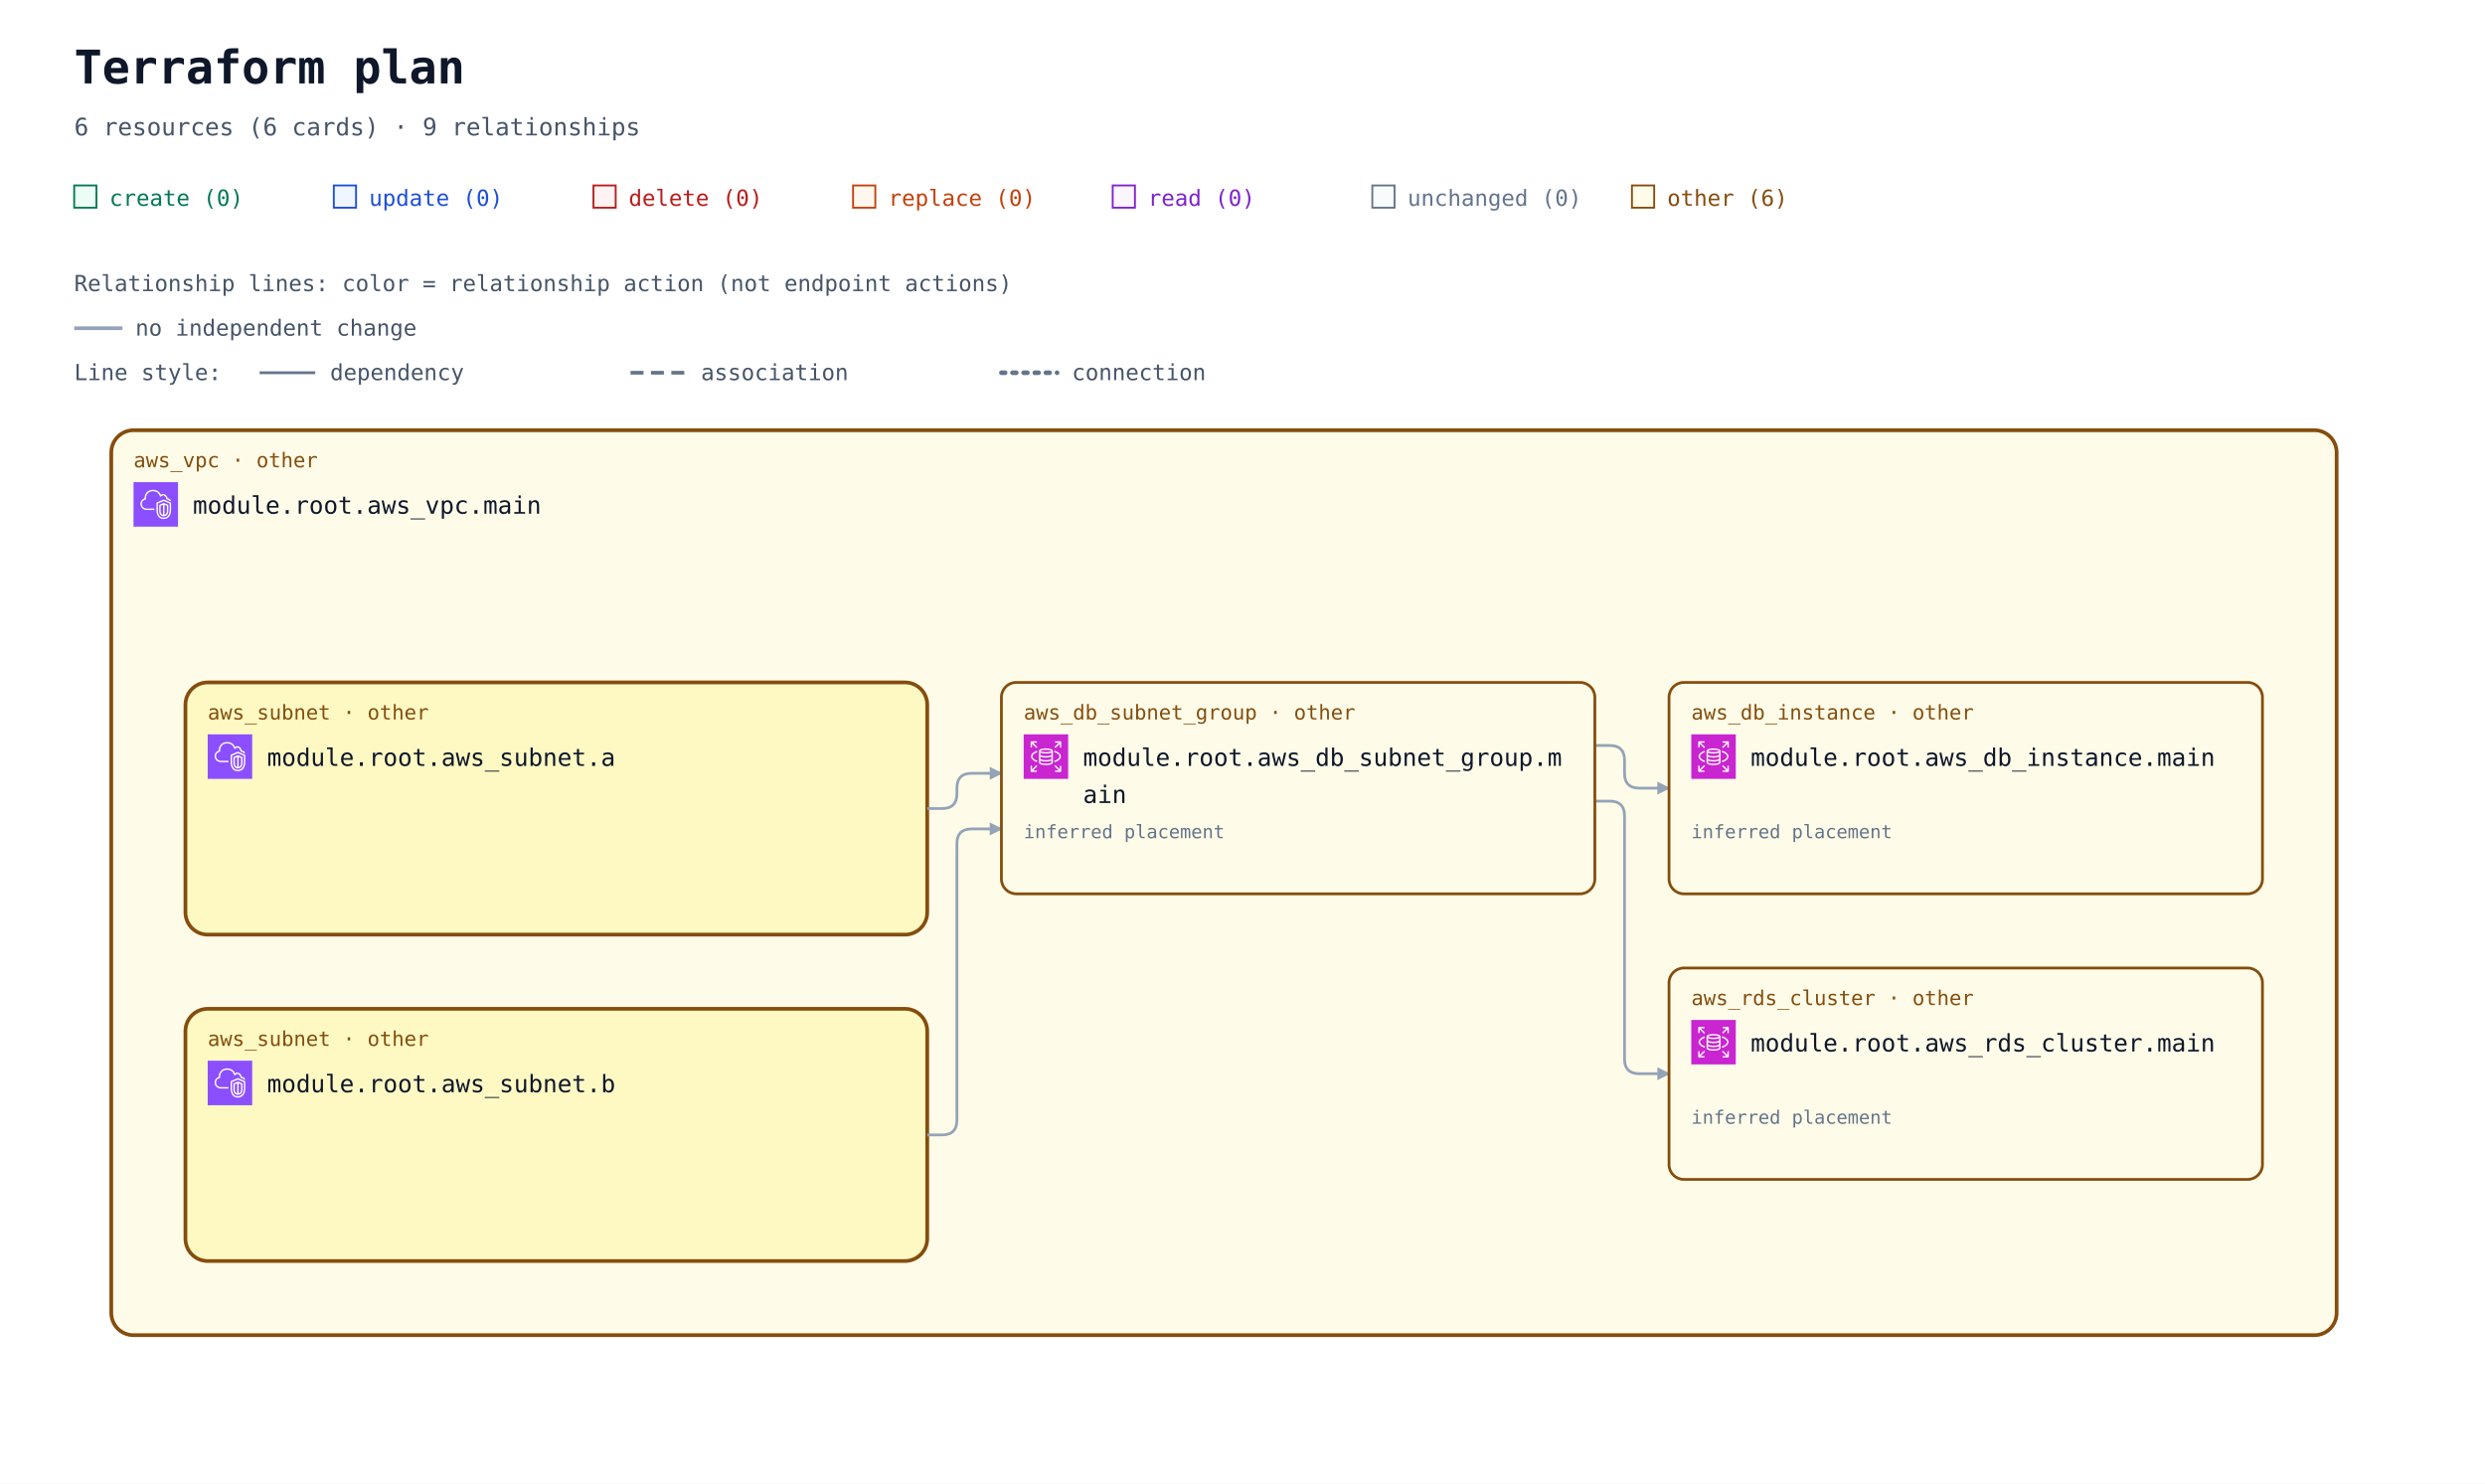
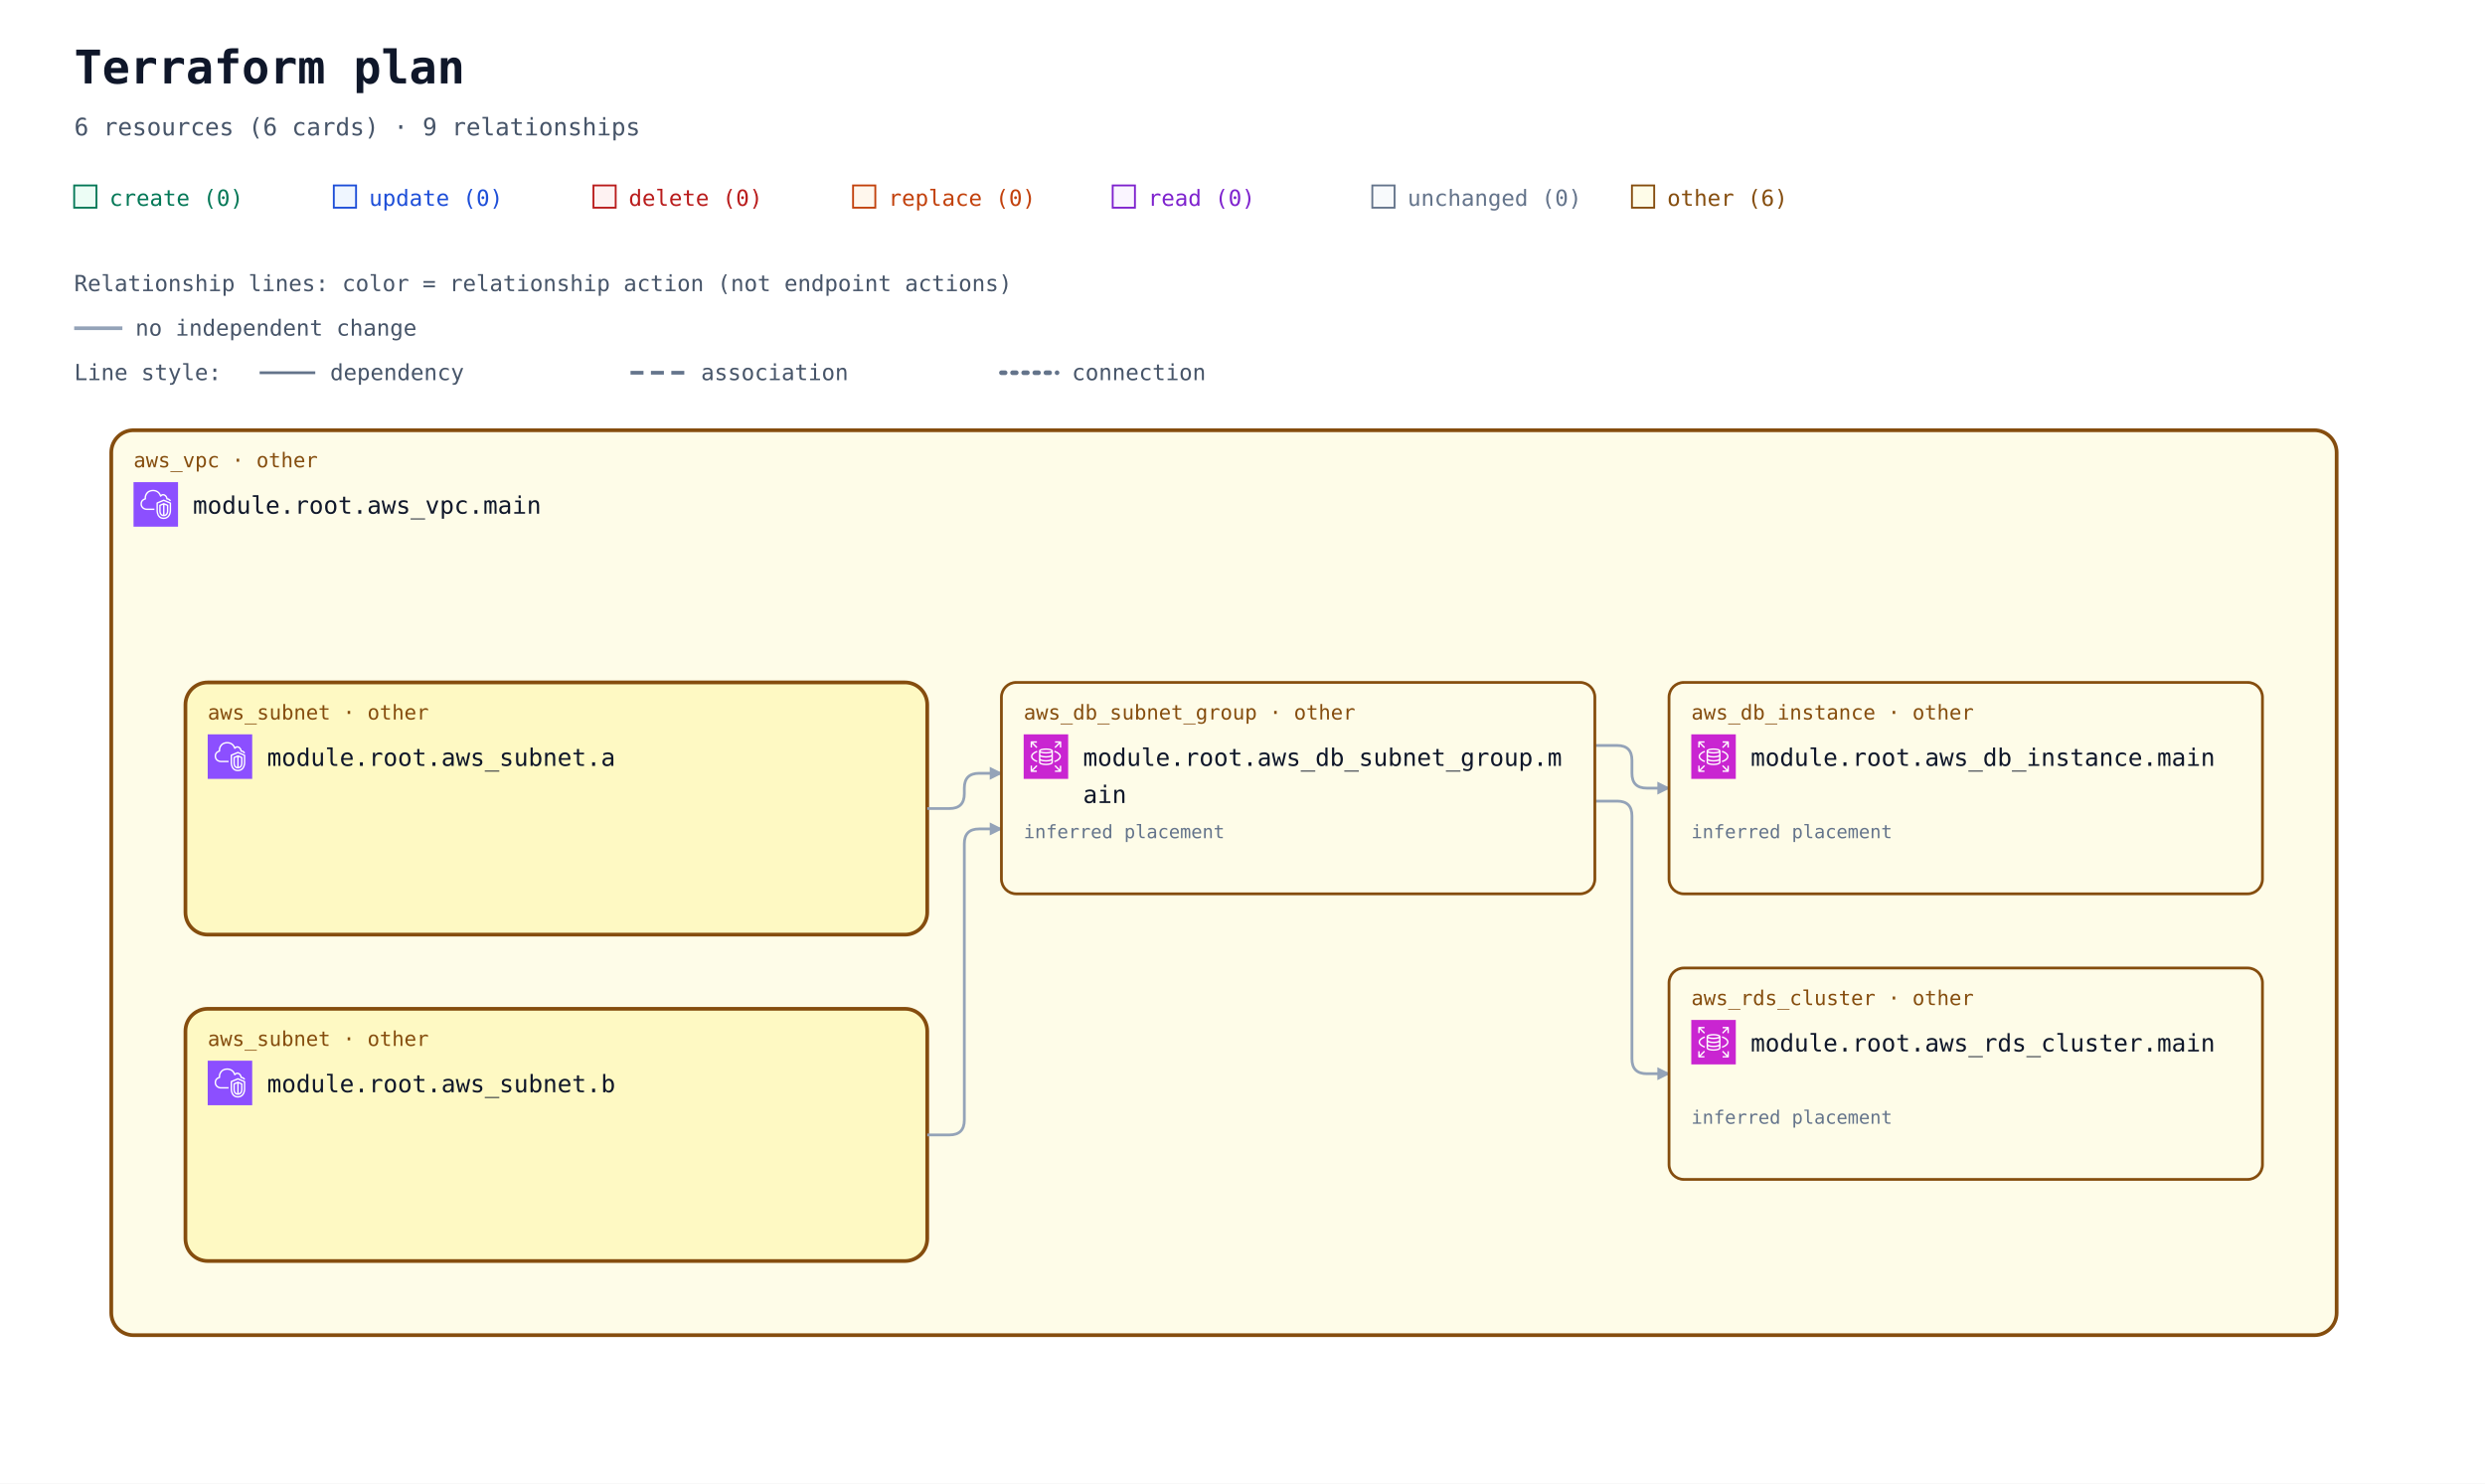
<svg xmlns="http://www.w3.org/2000/svg" width="1340" height="800" viewBox="0 0 1340 800" role="img" aria-labelledby="title description">
  <defs>
    <marker id="arrow" viewBox="0 0 10 10" refX="9" refY="5" markerWidth="7" markerHeight="7" markerUnits="userSpaceOnUse" orient="auto-start-reverse">
      <path d="M 0 0 L 10 5 L 0 10 z" fill="#94a3b8" />
    </marker>
    <symbol id="planorama-icon-aws-rds" viewBox="0 0 64 64">
      <g>
        <g id="planorama-icon-aws-rds-local-49636f6e2d4172636869746563747572652f34382f417263685f416d617a6f6e2d5244535f3438" stroke="none" stroke-width="1" fill="none" fill-rule="evenodd">
          <g id="planorama-icon-aws-rds-local-49636f6e2d4172636869746563747572652d42472f34382f4461746162617365" fill="#C925D1">
            <rect id="planorama-icon-aws-rds-local-52656374616e676c65" x="0" y="0" width="64" height="64" />
          </g>
          <path d="M54,11 L54,19 L52,19 L52,13.414 L45.707,19.707 L44.293,18.293 L50.586,12 L45.125,12 L45.125,10 L53,10 C53.553,10 54,10.448 54,11 L54,11 Z M12,18.875 L10,18.875 L10,11 C10,10.448 10.447,10 11,10 L19,10 L19,12 L13.414,12 L19.707,18.293 L18.293,19.707 L12,13.414 L12,18.875 Z M19.707,45.707 L13.414,52 L18.875,52 L18.875,54 L11,54 C10.447,54 10,53.552 10,53 L10,45 L12,45 L12,50.586 L18.293,44.293 L19.707,45.707 Z M51.5,31.781 C51.5,29.352 48.634,26.932 43.833,25.307 L44.474,23.413 C50.21,25.354 53.5,28.404 53.5,31.781 C53.5,35.158 50.21,38.208 44.474,40.15 L43.833,38.255 C48.634,36.631 51.5,34.21 51.5,31.781 L51.5,31.781 Z M12.543,31.781 C12.543,34.105 15.224,36.46 19.715,38.081 L19.035,39.961 C13.639,38.014 10.543,35.033 10.543,31.781 C10.543,28.53 13.639,25.548 19.035,23.601 L19.715,25.482 C15.224,27.103 12.543,29.458 12.543,31.781 L12.543,31.781 Z M52,45.125 L54,45.125 L54,53 C54,53.552 53.553,54 53,54 L45,54 L45,52 L50.586,52 L44.293,45.707 L45.707,44.293 L52,50.586 L52,45.125 Z M32.022,31.402 C26.999,31.402 24.126,30.059 24,29.483 L24,26.257 C26.159,27.266 29.609,27.593 32,27.593 C34.391,27.593 37.841,27.266 40,26.257 L40,29.483 C39.894,30.057 37.051,31.402 32.022,31.402 L32.022,31.402 Z M32.022,37.13 C26.999,37.13 24.126,35.786 24,35.21 L24,31.956 C25.953,32.937 29.055,33.402 32.022,33.402 C34.973,33.402 38.055,32.938 40,31.96 L40,35.21 C39.894,35.785 37.052,37.13 32.022,37.13 L32.022,37.13 Z M32,42.268 C26.95,42.268 24.104,40.917 24,40.346 L24,37.683 C25.953,38.665 29.055,39.13 32.022,39.13 C34.973,39.13 38.055,38.666 40,37.687 L40,40.342 C39.896,40.917 37.05,42.268 32,42.268 L32,42.268 Z M32,22.193 C36.971,22.193 39.642,23.37 39.982,23.894 C39.642,24.417 36.971,25.593 32,25.593 C26.909,25.593 24.233,24.361 24,23.949 L24,23.93 C24.233,23.426 26.909,22.193 32,22.193 L32,22.193 Z M32,20.193 C28.286,20.193 22,20.973 22,23.894 L22,40.346 C22,43.041 27.184,44.268 32,44.268 C36.816,44.268 42,43.041 42,40.346 L42,23.894 C42,20.973 35.714,20.193 32,20.193 L32,20.193 Z" id="planorama-icon-aws-rds-local-416d617a6f6e2d5244535f49636f6e5f34385f5371756964" fill="#FFFFFF" />
        </g>
      </g>
    </symbol>
    <symbol id="planorama-icon-aws-vpc" viewBox="0 0 64 64">
      <g>
        <g id="planorama-icon-aws-vpc-local-49636f6e2d4172636869746563747572652f34382f417263685f416d617a6f6e2d5669727475616c2d507269766174652d436c6f75645f3438" stroke="none" stroke-width="1" fill="none" fill-rule="evenodd">
          <g id="planorama-icon-aws-vpc-local-49636f6e2d4172636869746563747572652d42472f34382f4e6574776f726b696e672d436f6e74656e742d44656c6976657279" fill="#8C4FFF">
            <rect id="planorama-icon-aws-vpc-local-52656374616e676c65" x="0" y="0" width="64" height="64" />
          </g>
          <path d="M48,33.977 L44.499,32.508 L44.499,46.878 C47.906,46.147 47.998,42.181 48,41.995 L48,33.977 Z M42.499,46.923 L42.499,32.508 L39,33.977 L39,42.004 C39.008,42.466 39.183,46.339 42.499,46.923 L42.499,46.923 Z M43.112,30.082 C43.358,29.977 43.638,29.978 43.886,30.081 L49.387,32.39 C49.759,32.546 50,32.909 50,33.312 L50,42.004 C49.978,44.431 48.562,49.004 43.37,49.004 C38.393,49.004 37.026,44.432 37,42.015 L37,33.312 C37,32.909 37.241,32.546 37.613,32.39 L43.112,30.082 Z M52,30.792 L43.492,27.092 L35,30.668 L35,41.025 C34.999,41.09 34.963,46.009 37.807,48.894 C39.187,50.294 41.059,51.004 43.37,51.004 C51.808,51.004 51.996,41.425 52,41.018 L52,30.792 Z M54,30.136 L54,41.025 C53.973,45.173 51.716,53.004 43.37,53.004 C40.498,53.004 38.145,52.09 36.373,50.288 C32.941,46.797 32.996,41.243 33,41.008 L33,30.004 C33,29.602 33.241,29.238 33.612,29.082 L43.111,25.082 C43.363,24.976 43.647,24.978 43.897,25.087 L53.398,29.219 C53.764,29.378 54,29.738 54,30.136 L54,30.136 Z M19,38.004 L30,38.004 L30,40.004 L19,40.004 C14.216,40.004 10.271,36.483 10.02,31.988 C10.002,31.813 10,31.599 10,31.385 C10,26.086 13.654,24.038 15.919,23.278 C15.902,23.063 15.891,22.843 15.891,22.626 C15.891,18.039 18.658,13.701 22.621,12.079 C27.58,10.049 33.235,10.937 36.695,14.285 C37.718,15.282 38.604,16.596 39.343,18.206 C40.299,17.422 41.392,17.004 42.523,17.004 C45.234,17.004 48.281,19.296 48.9,23.062 C51.069,23.344 52.936,24.639 53.896,26.582 L52.104,27.469 C51.34,25.925 49.806,25.004 48,25.004 C47.471,25.004 47.033,24.591 47.002,24.063 C46.807,20.762 44.275,19.004 42.523,19.004 C41.55,19.004 40.582,19.574 39.797,20.608 C39.575,20.899 39.215,21.048 38.852,20.993 C38.49,20.938 38.187,20.691 38.062,20.348 C37.327,18.346 36.398,16.789 35.302,15.72 C32.406,12.917 27.615,12.196 23.379,13.93 C19.775,15.405 17.891,19.421 17.891,22.626 C17.891,23.026 17.947,23.503 17.993,23.886 C18.053,24.386 17.73,24.853 17.24,24.975 C15.283,25.459 12,26.937 12,31.385 C12,31.535 11.998,31.685 12.013,31.836 C12.209,35.312 15.276,38.004 19,38.004 L19,38.004 Z" id="planorama-icon-aws-vpc-local-416d617a6f6e2d5669727475616c2d507269766174652d436c6f75645f49636f6e5f34385f5371756964" fill="#FFFFFF" />
        </g>
      </g>
    </symbol>
  </defs>
  <rect width="100%" height="100%" fill="#ffffff" />
  <g font-family="ui-monospace, SFMono-Regular, Consolas, monospace">
    <text x="40" y="45" font-size="25" font-weight="700" fill="#0f172a">Terraform plan</text>
    <text x="40" y="73" font-size="13" fill="#475569">6 resources (6 cards) · 9 relationships</text>
    <rect x="40" y="100" width="12" height="12" fill="#ecfdf5" stroke="#047857" />
    <text x="59" y="111" font-size="12" fill="#047857">create (0)</text>
    <rect x="180" y="100" width="12" height="12" fill="#eff6ff" stroke="#1d4ed8" />
    <text x="199" y="111" font-size="12" fill="#1d4ed8">update (0)</text>
    <rect x="320" y="100" width="12" height="12" fill="#fef2f2" stroke="#b91c1c" />
    <text x="339" y="111" font-size="12" fill="#b91c1c">delete (0)</text>
    <rect x="460" y="100" width="12" height="12" fill="#fff7ed" stroke="#c2410c" />
    <text x="479" y="111" font-size="12" fill="#c2410c">replace (0)</text>
    <rect x="600" y="100" width="12" height="12" fill="#faf5ff" stroke="#7e22ce" />
    <text x="619" y="111" font-size="12" fill="#7e22ce">read (0)</text>
    <rect x="740" y="100" width="12" height="12" fill="#f8fafc" stroke="#64748b" />
    <text x="759" y="111" font-size="12" fill="#64748b">unchanged (0)</text>
    <rect x="880" y="100" width="12" height="12" fill="#fefce8" stroke="#854d0e" />
    <text x="899" y="111" font-size="12" fill="#854d0e">other (6)</text>
    <g id="relationship-legend" font-size="12" fill="#475569">
      <text x="40" y="157">Relationship lines: color = relationship action (not endpoint actions)</text>
      <path d="M 40 177 H 66" stroke="#94a3b8" stroke-width="2" />
      <text x="73" y="181">no independent change</text>
      <text x="40" y="205">Line style:</text>
      <path d="M 140 201 H 170" stroke="#64748b" stroke-width="1.5" />
      <text x="178" y="205">dependency</text>
      <path d="M 340 201 H 370" stroke="#64748b" stroke-width="2" stroke-dasharray="7 4" />
      <text x="378" y="205">association</text>
      <path d="M 540 201 H 570" stroke="#64748b" stroke-width="2.5" stroke-dasharray="2 4" stroke-linecap="round" />
      <text x="578" y="205">connection</text>
    </g>
    <g transform="translate(0 72)">
      <g data-container="resource-6177735f7670632e6d61696e-current">
        <rect x="60" y="160" width="1200" height="488" rx="12" fill="#fefce8" stroke="#854d0e" stroke-width="2" data-mode="managed" />
      </g>
      <g data-container="resource-6177735f7375626e65742e61-current">
        <rect x="100" y="296" width="400" height="136" rx="12" fill="#fef9c3" stroke="#854d0e" stroke-width="2" data-mode="managed" />
      </g>
      <g data-container="resource-6177735f7375626e65742e62-current">
        <rect x="100" y="472" width="400" height="136" rx="12" fill="#fef9c3" stroke="#854d0e" stroke-width="2" data-mode="managed" />
      </g>
-       <path d="M 860 330 L 868 330 Q 876 330 876 338 L 876 345 Q 876 353 884 353 L 900 353 " data-edge-kind="dependency" data-source="resource-6177735f64625f7375626e65745f67726f75702e6d61696e-current" data-target="resource-6177735f64625f696e7374616e63652e6d61696e-current" fill="none" stroke="#94a3b8" stroke-width="1.5" stroke-linejoin="round" marker-end="url(#arrow)" />
-       <path d="M 860 360 L 868 360 Q 876 360 876 368 L 876 499 Q 876 507 884 507 L 900 507 " data-edge-kind="dependency" data-source="resource-6177735f64625f7375626e65745f67726f75702e6d61696e-current" data-target="resource-6177735f7264735f636c75737465722e6d61696e-current" fill="none" stroke="#94a3b8" stroke-width="1.5" stroke-linejoin="round" marker-end="url(#arrow)" />
-       <path d="M 500 364 L 508 364 Q 516 364 516 356 L 516 353 Q 516 345 524 345 L 540 345 " data-edge-kind="dependency" data-source="resource-6177735f7375626e65742e61-current" data-target="resource-6177735f64625f7375626e65745f67726f75702e6d61696e-current" fill="none" stroke="#94a3b8" stroke-width="1.5" stroke-linejoin="round" marker-end="url(#arrow)" />
-       <path d="M 500 540 L 508 540 Q 516 540 516 532 L 516 383 Q 516 375 524 375 L 540 375 " data-edge-kind="dependency" data-source="resource-6177735f7375626e65742e62-current" data-target="resource-6177735f64625f7375626e65745f67726f75702e6d61696e-current" fill="none" stroke="#94a3b8" stroke-width="1.5" stroke-linejoin="round" marker-end="url(#arrow)" />
+       <path d="M 860 330 L 872 330 Q 880 330 880 338 L 880 345 Q 880 353 888 353 L 900 353 " data-edge-kind="dependency" data-source="resource-6177735f64625f7375626e65745f67726f75702e6d61696e-current" data-target="resource-6177735f64625f696e7374616e63652e6d61696e-current" fill="none" stroke="#94a3b8" stroke-width="1.5" stroke-linejoin="round" marker-end="url(#arrow)" />
+       <path d="M 860 360 L 872 360 Q 880 360 880 368 L 880 499 Q 880 507 888 507 L 900 507 " data-edge-kind="dependency" data-source="resource-6177735f64625f7375626e65745f67726f75702e6d61696e-current" data-target="resource-6177735f7264735f636c75737465722e6d61696e-current" fill="none" stroke="#94a3b8" stroke-width="1.5" stroke-linejoin="round" marker-end="url(#arrow)" />
+       <path d="M 500 364 L 512 364 Q 520 364 520 356 L 520 353 Q 520 345 528 345 L 540 345 " data-edge-kind="dependency" data-source="resource-6177735f7375626e65742e61-current" data-target="resource-6177735f64625f7375626e65745f67726f75702e6d61696e-current" fill="none" stroke="#94a3b8" stroke-width="1.5" stroke-linejoin="round" marker-end="url(#arrow)" />
+       <path d="M 500 540 L 512 540 Q 520 540 520 532 L 520 383 Q 520 375 528 375 L 540 375 " data-edge-kind="dependency" data-source="resource-6177735f7375626e65742e62-current" data-target="resource-6177735f64625f7375626e65745f67726f75702e6d61696e-current" fill="none" stroke="#94a3b8" stroke-width="1.5" stroke-linejoin="round" marker-end="url(#arrow)" />
      <g data-edge-kind="containment" data-source="resource-6177735f7670632e6d61696e-current" data-target="resource-6177735f7375626e65742e61-current" />
      <g data-edge-kind="containment" data-source="resource-6177735f7670632e6d61696e-current" data-target="resource-6177735f7375626e65742e62-current" />
      <g data-edge-kind="containment" data-source="resource-6177735f7670632e6d61696e-current" data-target="resource-6177735f64625f7375626e65745f67726f75702e6d61696e-current" />
      <g data-edge-kind="containment" data-source="resource-6177735f7670632e6d61696e-current" data-target="resource-6177735f64625f696e7374616e63652e6d61696e-current" />
      <g data-edge-kind="containment" data-source="resource-6177735f7670632e6d61696e-current" data-target="resource-6177735f7264735f636c75737465722e6d61696e-current" />
      <g id="resource-6177735f64625f696e7374616e63652e6d61696e-current" data-architecture-id="terraform:6177735f64625f696e7374616e63652e6d61696e-current" data-qualified-address="module.root.aws_db_instance.main" data-terraform-address="aws_db_instance.main">
        <rect x="900" y="296" width="320" height="114" rx="8" fill="#fefce8" stroke="#854d0e" stroke-width="1.5" data-mode="managed" />
        <text x="912" y="316" font-size="11" fill="#854d0e">aws_db_instance · other</text>
        <use href="#planorama-icon-aws-rds" x="912" y="324" width="24" height="24" aria-hidden="true" />
        <text x="944" y="341" font-size="13" fill="#0f172a">module.root.aws_db_instance.main</text>
        <text x="912" y="398" font-size="10" fill="#64748b" />
        <text x="912" y="380" font-size="10" fill="#64748b" data-placement="inferred">inferred placement</text>
      </g>
      <g id="resource-6177735f64625f7375626e65745f67726f75702e6d61696e-current" data-architecture-id="terraform:6177735f64625f7375626e65745f67726f75702e6d61696e-current" data-qualified-address="module.root.aws_db_subnet_group.main" data-terraform-address="aws_db_subnet_group.main">
        <rect x="540" y="296" width="320" height="114" rx="8" fill="#fefce8" stroke="#854d0e" stroke-width="1.5" data-mode="managed" />
        <text x="552" y="316" font-size="11" fill="#854d0e">aws_db_subnet_group · other</text>
        <use href="#planorama-icon-aws-rds" x="552" y="324" width="24" height="24" aria-hidden="true" />
        <text x="584" y="341" font-size="13" fill="#0f172a">module.root.aws_db_subnet_group.m</text>
        <text x="584" y="361" font-size="13" fill="#0f172a">ain</text>
        <text x="552" y="398" font-size="10" fill="#64748b" />
        <text x="552" y="380" font-size="10" fill="#64748b" data-placement="inferred">inferred placement</text>
      </g>
      <g id="resource-6177735f7264735f636c75737465722e6d61696e-current" data-architecture-id="terraform:6177735f7264735f636c75737465722e6d61696e-current" data-qualified-address="module.root.aws_rds_cluster.main" data-terraform-address="aws_rds_cluster.main">
        <rect x="900" y="450" width="320" height="114" rx="8" fill="#fefce8" stroke="#854d0e" stroke-width="1.5" data-mode="managed" />
        <text x="912" y="470" font-size="11" fill="#854d0e">aws_rds_cluster · other</text>
        <use href="#planorama-icon-aws-rds" x="912" y="478" width="24" height="24" aria-hidden="true" />
        <text x="944" y="495" font-size="13" fill="#0f172a">module.root.aws_rds_cluster.main</text>
        <text x="912" y="552" font-size="10" fill="#64748b" />
        <text x="912" y="534" font-size="10" fill="#64748b" data-placement="inferred">inferred placement</text>
      </g>
      <g id="resource-6177735f7375626e65742e61-current" data-architecture-id="terraform:6177735f7375626e65742e61-current" data-qualified-address="module.root.aws_subnet.a" data-terraform-address="aws_subnet.a">
        <text x="112" y="316" font-size="11" fill="#854d0e">aws_subnet · other</text>
        <use href="#planorama-icon-aws-vpc" x="112" y="324" width="24" height="24" aria-hidden="true" />
        <text x="144" y="341" font-size="13" fill="#0f172a">module.root.aws_subnet.a</text>
        <text x="112" y="380" font-size="10" fill="#64748b" />
      </g>
      <g id="resource-6177735f7375626e65742e62-current" data-architecture-id="terraform:6177735f7375626e65742e62-current" data-qualified-address="module.root.aws_subnet.b" data-terraform-address="aws_subnet.b">
        <text x="112" y="492" font-size="11" fill="#854d0e">aws_subnet · other</text>
        <use href="#planorama-icon-aws-vpc" x="112" y="500" width="24" height="24" aria-hidden="true" />
        <text x="144" y="517" font-size="13" fill="#0f172a">module.root.aws_subnet.b</text>
        <text x="112" y="556" font-size="10" fill="#64748b" />
      </g>
      <g id="resource-6177735f7670632e6d61696e-current" data-architecture-id="terraform:6177735f7670632e6d61696e-current" data-qualified-address="module.root.aws_vpc.main" data-terraform-address="aws_vpc.main">
        <text x="72" y="180" font-size="11" fill="#854d0e">aws_vpc · other</text>
        <use href="#planorama-icon-aws-vpc" x="72" y="188" width="24" height="24" aria-hidden="true" />
        <text x="104" y="205" font-size="13" fill="#0f172a">module.root.aws_vpc.main</text>
        <text x="72" y="244" font-size="10" fill="#64748b" />
      </g>
    </g>
  </g>
</svg>
